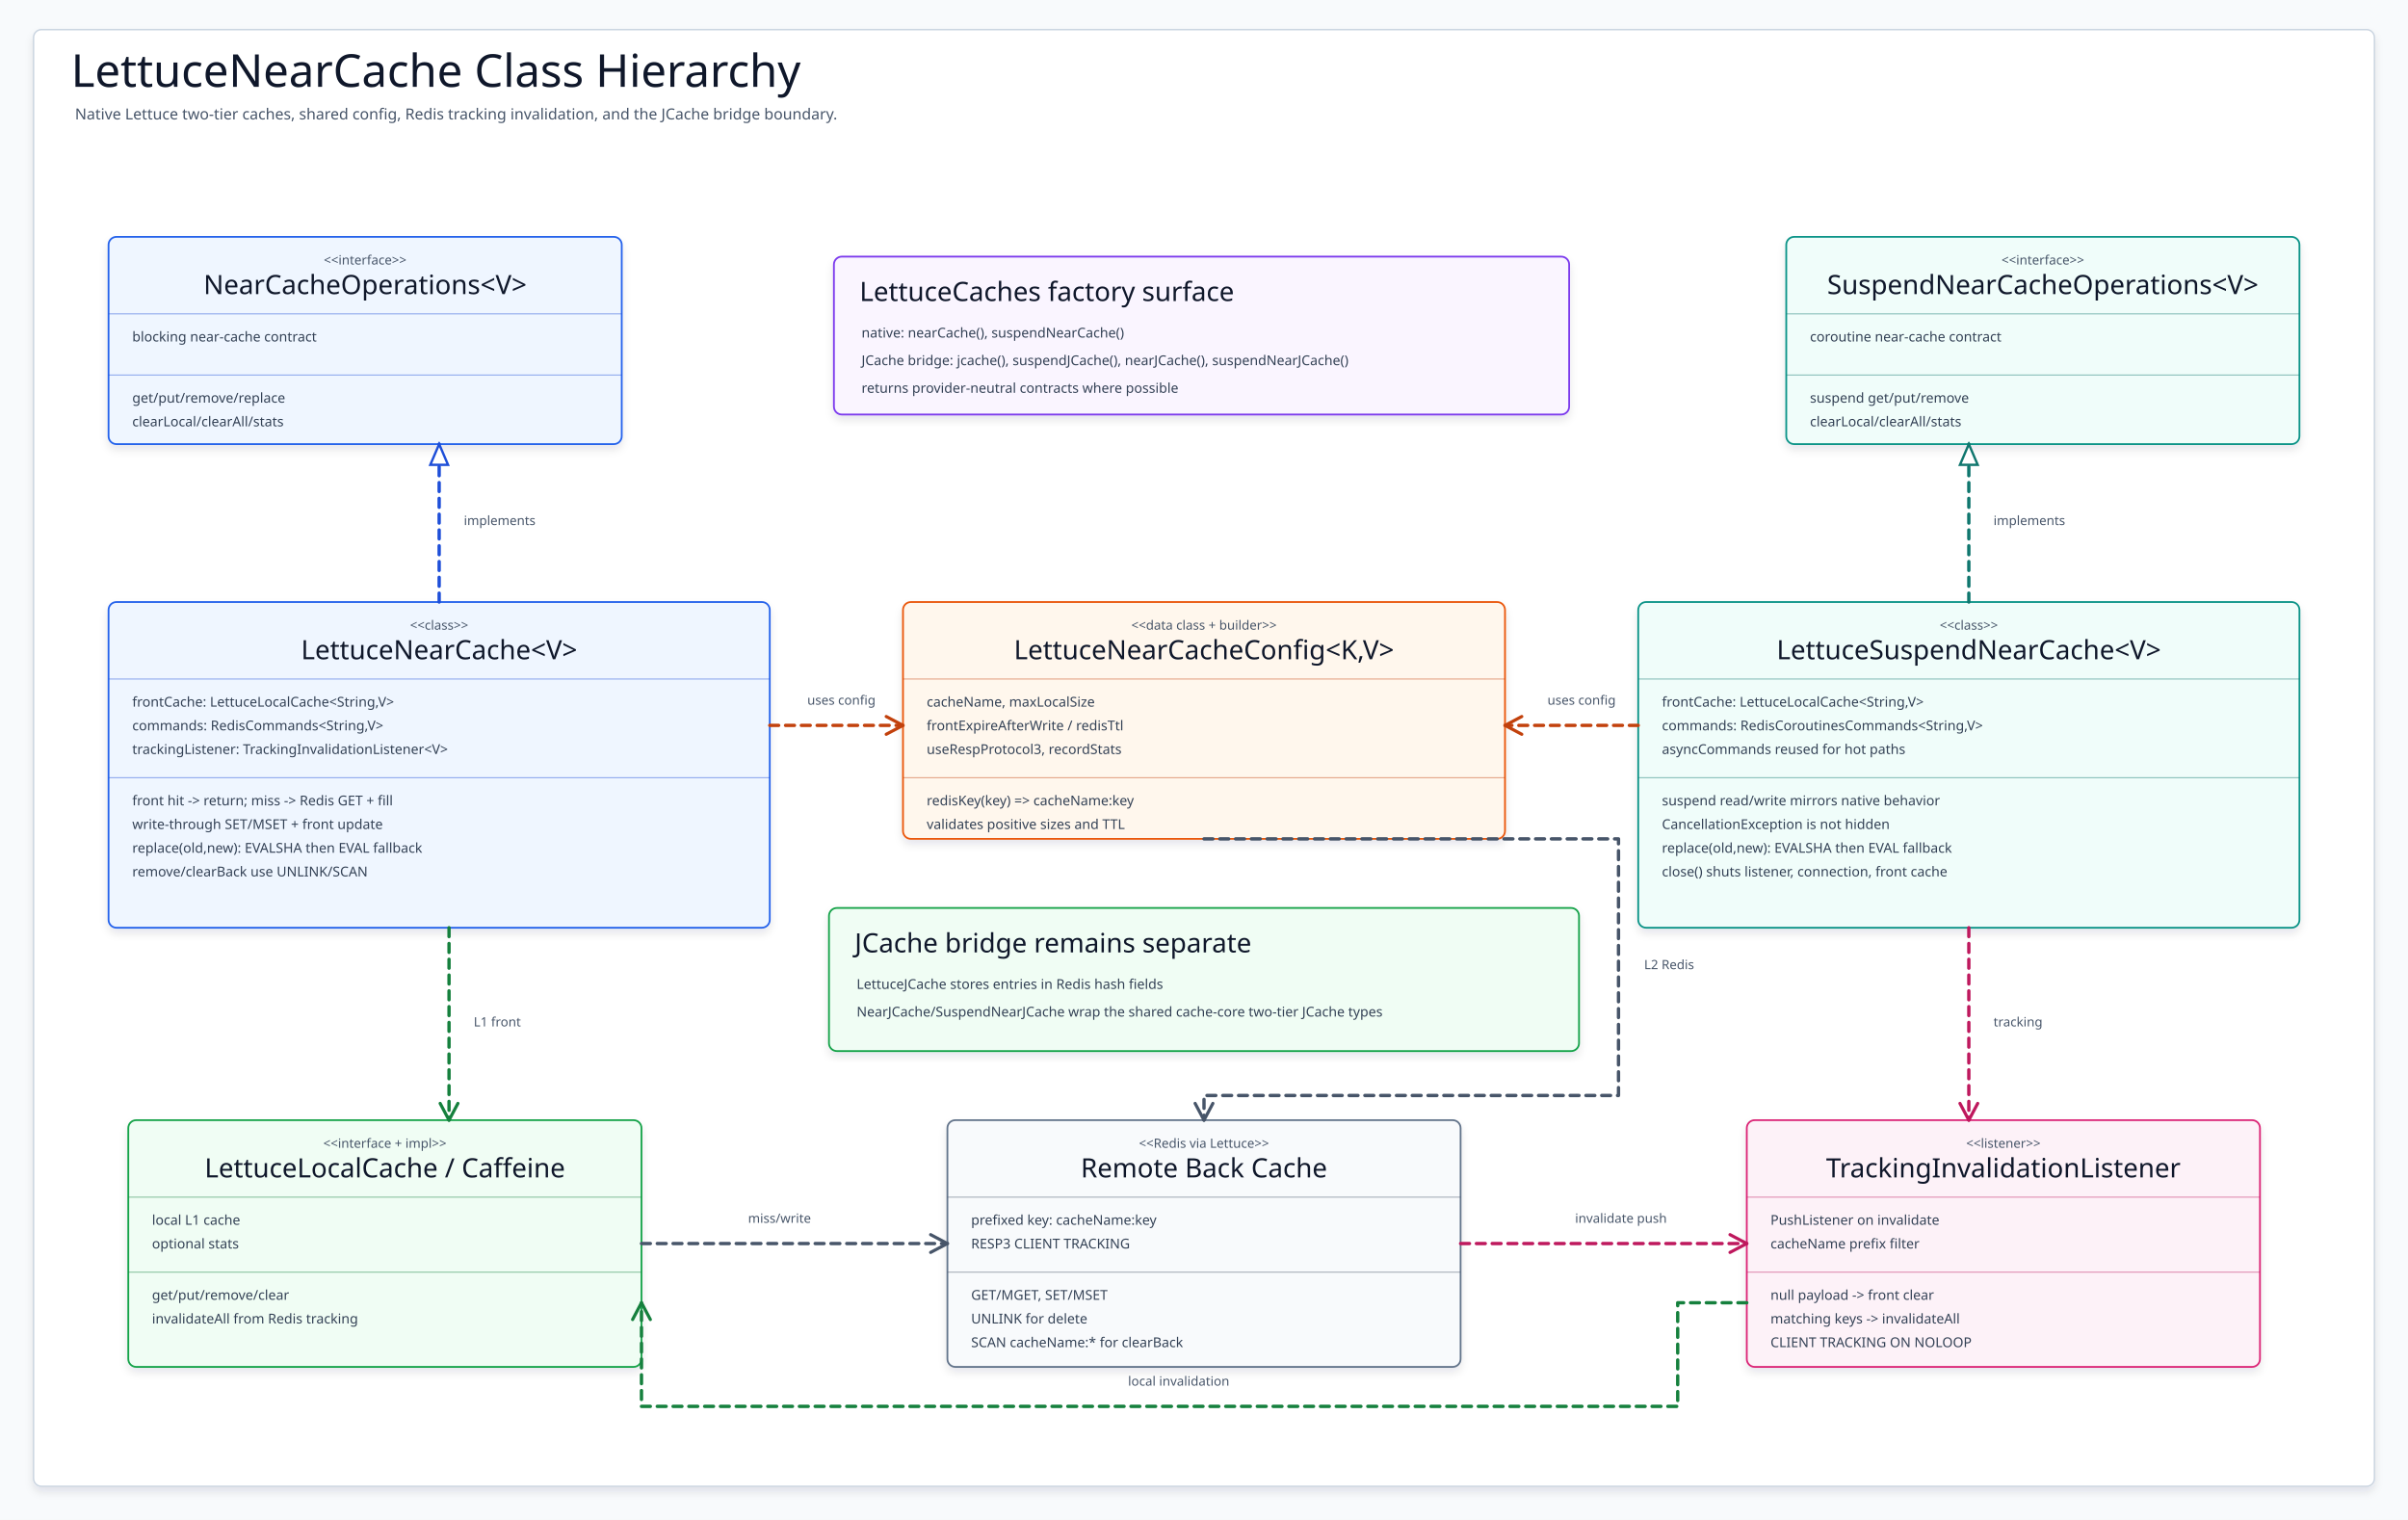
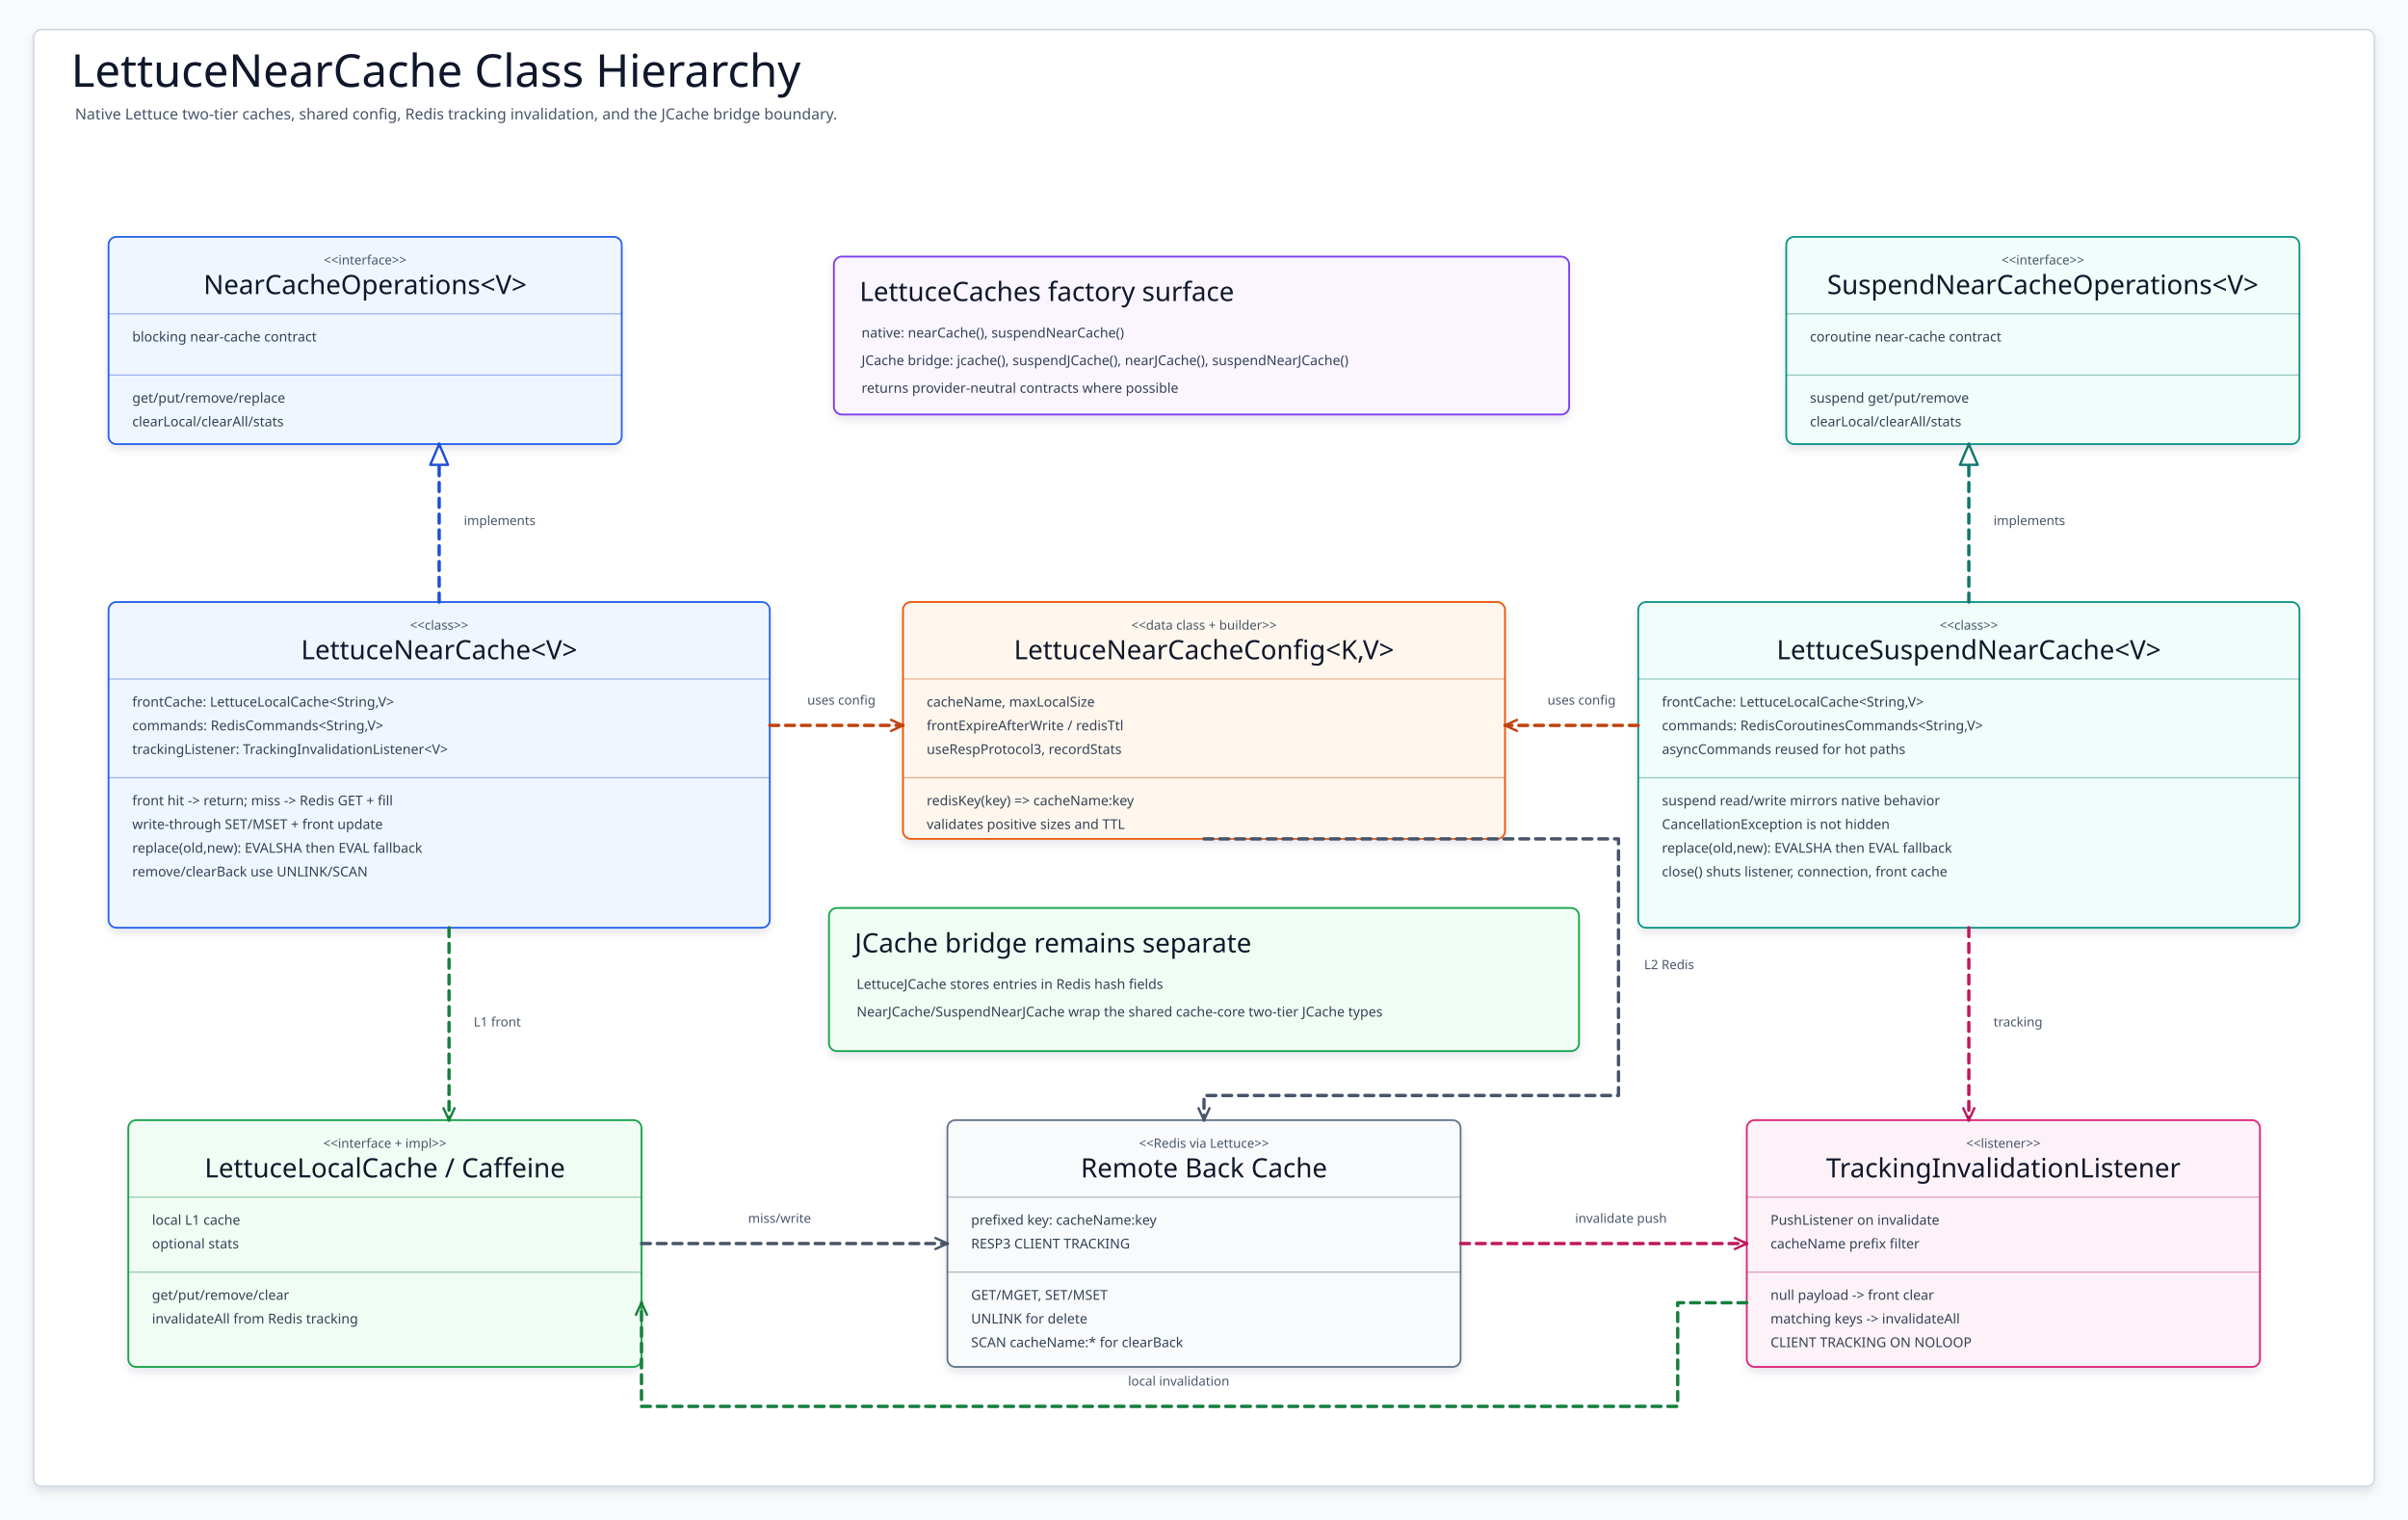
<svg xmlns="http://www.w3.org/2000/svg" width="2440" height="1540" viewBox="0 0 2440 1540" role="img" aria-label="LettuceNearCache class hierarchy">
  <defs>
    <filter id="shadow" x="-8%" y="-8%" width="116%" height="116%">
      <feDropShadow dx="0" dy="5" stdDeviation="4" flood-color="#0F172A" flood-opacity=".10" />
    </filter>
    <marker id="open-blue" markerWidth="22" markerHeight="22" refX="19" refY="11" orient="auto" markerUnits="userSpaceOnUse">
      <path stroke-dasharray="none" d="M 2 2 L 19 11 L 2 20" fill="none" stroke="#1D4ED8" stroke-width="2.7" stroke-linecap="round" stroke-linejoin="round" style="stroke-dasharray:none" />
    </marker>
    <marker id="triangle-blue" markerWidth="26" markerHeight="22" refX="23" refY="11" orient="auto" markerUnits="userSpaceOnUse">
-       <path stroke-dasharray="none" d="M 2 2 L 23 11 L 2 20 Z" fill="#FFFFFF" stroke="#1D4ED8" stroke-width="2.4" style="stroke-dasharray:none" />
+       <path stroke-dasharray="none" d="M 2 2 L 23 11 L 2 20 Z" fill="#FFFFFF" stroke="#1D4ED8" stroke-width="2.4" style="stroke-dasharray:none" stroke-linejoin="round" />
    </marker>
    <marker id="open-teal" markerWidth="22" markerHeight="22" refX="19" refY="11" orient="auto" markerUnits="userSpaceOnUse">
      <path stroke-dasharray="none" d="M 2 2 L 19 11 L 2 20" fill="none" stroke="#0F766E" stroke-width="2.7" stroke-linecap="round" stroke-linejoin="round" style="stroke-dasharray:none" />
    </marker>
    <marker id="triangle-teal" markerWidth="26" markerHeight="22" refX="23" refY="11" orient="auto" markerUnits="userSpaceOnUse">
-       <path stroke-dasharray="none" d="M 2 2 L 23 11 L 2 20 Z" fill="#FFFFFF" stroke="#0F766E" stroke-width="2.4" style="stroke-dasharray:none" />
-     </marker>
-     <marker id="open-green" markerWidth="22" markerHeight="22" refX="19" refY="11" orient="auto" markerUnits="userSpaceOnUse" overflow="visible">
-       <path stroke-dasharray="none" d="M 2 2 L 19 11 L 2 20" fill="none" stroke="#15803D" stroke-width="3.2" stroke-linecap="round" stroke-linejoin="round" style="stroke-dasharray:none" />
+       <path stroke-dasharray="none" d="M 2 2 L 23 11 L 2 20 Z" fill="#FFFFFF" stroke="#0F766E" stroke-width="2.4" style="stroke-dasharray:none" stroke-linejoin="round" />
+     </marker>
+     <marker id="open-green" markerWidth="18" markerHeight="18" refX="16" refY="9" orient="auto" markerUnits="userSpaceOnUse" overflow="visible" viewBox="0 0 18 18">
+       <path stroke-dasharray="none" d="M 3 3 L 16 9 L 3 15" fill="none" stroke="#15803D" stroke-width="2.4" stroke-linecap="butt" stroke-linejoin="round" style="stroke-dasharray:none" />
    </marker>
    <marker id="triangle-green" markerWidth="26" markerHeight="22" refX="23" refY="11" orient="auto" markerUnits="userSpaceOnUse">
-       <path stroke-dasharray="none" d="M 2 2 L 23 11 L 2 20 Z" fill="#FFFFFF" stroke="#15803D" stroke-width="2.4" style="stroke-dasharray:none" />
-     </marker>
-     <marker id="open-orange" markerWidth="22" markerHeight="22" refX="19" refY="11" orient="auto" markerUnits="userSpaceOnUse" overflow="visible">
-       <path stroke-dasharray="none" d="M 2 2 L 19 11 L 2 20" fill="none" stroke="#C2410C" stroke-width="3.2" stroke-linecap="round" stroke-linejoin="round" style="stroke-dasharray:none" />
+       <path stroke-dasharray="none" d="M 2 2 L 23 11 L 2 20 Z" fill="#FFFFFF" stroke="#15803D" stroke-width="2.4" style="stroke-dasharray:none" stroke-linejoin="round" />
+     </marker>
+     <marker id="open-orange" markerWidth="18" markerHeight="18" refX="16" refY="9" orient="auto" markerUnits="userSpaceOnUse" overflow="visible" viewBox="0 0 18 18">
+       <path stroke-dasharray="none" d="M 3 3 L 16 9 L 3 15" fill="none" stroke="#C2410C" stroke-width="2.4" stroke-linecap="butt" stroke-linejoin="round" style="stroke-dasharray:none" />
    </marker>
    <marker id="triangle-orange" markerWidth="26" markerHeight="22" refX="23" refY="11" orient="auto" markerUnits="userSpaceOnUse">
-       <path stroke-dasharray="none" d="M 2 2 L 23 11 L 2 20 Z" fill="#FFFFFF" stroke="#C2410C" stroke-width="2.4" style="stroke-dasharray:none" />
-     </marker>
-     <marker id="open-pink" markerWidth="22" markerHeight="22" refX="19" refY="11" orient="auto" markerUnits="userSpaceOnUse" overflow="visible">
-       <path stroke-dasharray="none" d="M 2 2 L 19 11 L 2 20" fill="none" stroke="#BE185D" stroke-width="3.2" stroke-linecap="round" stroke-linejoin="round" style="stroke-dasharray:none" />
+       <path stroke-dasharray="none" d="M 2 2 L 23 11 L 2 20 Z" fill="#FFFFFF" stroke="#C2410C" stroke-width="2.4" style="stroke-dasharray:none" stroke-linejoin="round" />
+     </marker>
+     <marker id="open-pink" markerWidth="18" markerHeight="18" refX="16" refY="9" orient="auto" markerUnits="userSpaceOnUse" overflow="visible" viewBox="0 0 18 18">
+       <path stroke-dasharray="none" d="M 3 3 L 16 9 L 3 15" fill="none" stroke="#BE185D" stroke-width="2.4" stroke-linecap="butt" stroke-linejoin="round" style="stroke-dasharray:none" />
    </marker>
    <marker id="triangle-pink" markerWidth="26" markerHeight="22" refX="23" refY="11" orient="auto" markerUnits="userSpaceOnUse">
-       <path stroke-dasharray="none" d="M 2 2 L 23 11 L 2 20 Z" fill="#FFFFFF" stroke="#BE185D" stroke-width="2.4" style="stroke-dasharray:none" />
+       <path stroke-dasharray="none" d="M 2 2 L 23 11 L 2 20 Z" fill="#FFFFFF" stroke="#BE185D" stroke-width="2.4" style="stroke-dasharray:none" stroke-linejoin="round" />
    </marker>
    <marker id="open-purple" markerWidth="22" markerHeight="22" refX="19" refY="11" orient="auto" markerUnits="userSpaceOnUse">
      <path stroke-dasharray="none" d="M 2 2 L 19 11 L 2 20" fill="none" stroke="#6D28D9" stroke-width="2.7" stroke-linecap="round" stroke-linejoin="round" style="stroke-dasharray:none" />
    </marker>
    <marker id="triangle-purple" markerWidth="26" markerHeight="22" refX="23" refY="11" orient="auto" markerUnits="userSpaceOnUse">
-       <path stroke-dasharray="none" d="M 2 2 L 23 11 L 2 20 Z" fill="#FFFFFF" stroke="#6D28D9" stroke-width="2.4" style="stroke-dasharray:none" />
-     </marker>
-     <marker id="open-slate" markerWidth="22" markerHeight="22" refX="19" refY="11" orient="auto" markerUnits="userSpaceOnUse" overflow="visible">
-       <path stroke-dasharray="none" d="M 2 2 L 19 11 L 2 20" fill="none" stroke="#475569" stroke-width="3.2" stroke-linecap="round" stroke-linejoin="round" style="stroke-dasharray:none" />
+       <path stroke-dasharray="none" d="M 2 2 L 23 11 L 2 20 Z" fill="#FFFFFF" stroke="#6D28D9" stroke-width="2.4" style="stroke-dasharray:none" stroke-linejoin="round" />
+     </marker>
+     <marker id="open-slate" markerWidth="18" markerHeight="18" refX="16" refY="9" orient="auto" markerUnits="userSpaceOnUse" overflow="visible" viewBox="0 0 18 18">
+       <path stroke-dasharray="none" d="M 3 3 L 16 9 L 3 15" fill="none" stroke="#475569" stroke-width="2.4" stroke-linecap="butt" stroke-linejoin="round" style="stroke-dasharray:none" />
    </marker>
    <marker id="triangle-slate" markerWidth="26" markerHeight="22" refX="23" refY="11" orient="auto" markerUnits="userSpaceOnUse">
-       <path stroke-dasharray="none" d="M 2 2 L 23 11 L 2 20 Z" fill="#FFFFFF" stroke="#475569" stroke-width="2.4" style="stroke-dasharray:none" />
+       <path stroke-dasharray="none" d="M 2 2 L 23 11 L 2 20 Z" fill="#FFFFFF" stroke="#475569" stroke-width="2.4" style="stroke-dasharray:none" stroke-linejoin="round" />
    </marker>
    <style>
    svg{font-family:"Architects Daughter","Comic Mono","Comic Sans MS",ui-sans-serif,system-ui,sans-serif}
    .canvas{fill:#F8FAFC}.frame{fill:#FFFFFF;stroke:#CBD5E1;stroke-width:1.5;filter:url(#shadow)}
    .title{font-family:"Architects Daughter";font-size:46px;fill:#0F172A}.subtitle{font-family:"Comic Mono";font-size:15.5px;fill:#475569}
    .card,.note{stroke-width:1.8;filter:url(#shadow)}.stereo{font-family:"Comic Mono";font-size:13px;fill:#475569}.cardTitle,.noteTitle{font-family:"Architects Daughter";font-size:27px;fill:#0F172A}
    .member,.noteLine{font-family:"Comic Mono";font-size:13.8px;fill:#334155}.divider{stroke-width:1.1;opacity:.45}
    .edge{fill:none;stroke-width:3.4;stroke-linecap:round;stroke-linejoin:round}.dashed{stroke-dasharray:9 7}.edgeLabel{font-family:"Comic Mono";font-size:13px;fill:#475569}
  </style>
  </defs>
  <rect class="canvas" width="2440" height="1540" />
  <rect class="frame" x="34" y="30" width="2372" height="1476" rx="8" />
  <text class="title" x="72" y="88">LettuceNearCache Class Hierarchy</text>
  <text class="subtitle" x="76" y="121">Native Lettuce two-tier caches, shared config, Redis tracking invalidation, and the JCache bridge boundary.</text>
  <g id="NearCacheOperations">
    <rect class="card" x="110" y="240" width="520" height="210" rx="8" fill="#EFF6FF" stroke="#2563EB" />
    <text class="stereo" x="370" y="268" text-anchor="middle">&lt;&lt;interface&gt;&gt;</text>
    <text class="cardTitle" x="370" y="298" text-anchor="middle">NearCacheOperations&lt;V&gt;</text>
    <path class="divider" d="M110 318H630" stroke="#1D4ED8" />
    <text class="member" x="134" y="346">blocking near-cache contract</text>
    <path class="divider" d="M110 380H630" stroke="#1D4ED8" />
    <text class="member" x="134" y="408">get/put/remove/replace</text>
    <text class="member" x="134" y="432">clearLocal/clearAll/stats</text>
  </g>
  <g id="SuspendNearCacheOperations">
    <rect class="card" x="1810" y="240" width="520" height="210" rx="8" fill="#F0FDFA" stroke="#0D9488" />
    <text class="stereo" x="2070" y="268" text-anchor="middle">&lt;&lt;interface&gt;&gt;</text>
    <text class="cardTitle" x="2070" y="298" text-anchor="middle">SuspendNearCacheOperations&lt;V&gt;</text>
    <path class="divider" d="M1810 318H2330" stroke="#0F766E" />
    <text class="member" x="1834" y="346">coroutine near-cache contract</text>
    <path class="divider" d="M1810 380H2330" stroke="#0F766E" />
    <text class="member" x="1834" y="408">suspend get/put/remove</text>
    <text class="member" x="1834" y="432">clearLocal/clearAll/stats</text>
  </g>
  <g id="LettuceNearCache">
    <rect class="card" x="110" y="610" width="670" height="330" rx="8" fill="#EFF6FF" stroke="#2563EB" />
    <text class="stereo" x="445" y="638" text-anchor="middle">&lt;&lt;class&gt;&gt;</text>
    <text class="cardTitle" x="445" y="668" text-anchor="middle">LettuceNearCache&lt;V&gt;</text>
    <path class="divider" d="M110 688H780" stroke="#1D4ED8" />
    <text class="member" x="134" y="716">frontCache: LettuceLocalCache&lt;String,V&gt;</text>
    <text class="member" x="134" y="740">commands: RedisCommands&lt;String,V&gt;</text>
    <text class="member" x="134" y="764">trackingListener: TrackingInvalidationListener&lt;V&gt;</text>
    <path class="divider" d="M110 788H780" stroke="#1D4ED8" />
    <text class="member" x="134" y="816">front hit -&gt; return; miss -&gt; Redis GET + fill</text>
    <text class="member" x="134" y="840">write-through SET/MSET + front update</text>
    <text class="member" x="134" y="864">replace(old,new): EVALSHA then EVAL fallback</text>
    <text class="member" x="134" y="888">remove/clearBack use UNLINK/SCAN</text>
  </g>
  <g id="LettuceSuspendNearCache">
    <rect class="card" x="1660" y="610" width="670" height="330" rx="8" fill="#F0FDFA" stroke="#0D9488" />
    <text class="stereo" x="1995" y="638" text-anchor="middle">&lt;&lt;class&gt;&gt;</text>
    <text class="cardTitle" x="1995" y="668" text-anchor="middle">LettuceSuspendNearCache&lt;V&gt;</text>
    <path class="divider" d="M1660 688H2330" stroke="#0F766E" />
    <text class="member" x="1684" y="716">frontCache: LettuceLocalCache&lt;String,V&gt;</text>
    <text class="member" x="1684" y="740">commands: RedisCoroutinesCommands&lt;String,V&gt;</text>
    <text class="member" x="1684" y="764">asyncCommands reused for hot paths</text>
    <path class="divider" d="M1660 788H2330" stroke="#0F766E" />
    <text class="member" x="1684" y="816">suspend read/write mirrors native behavior</text>
    <text class="member" x="1684" y="840">CancellationException is not hidden</text>
    <text class="member" x="1684" y="864">replace(old,new): EVALSHA then EVAL fallback</text>
    <text class="member" x="1684" y="888">close() shuts listener, connection, front cache</text>
  </g>
  <g id="LettuceLocalCache">
    <rect class="card" x="130" y="1135" width="520" height="250" rx="8" fill="#F0FDF4" stroke="#16A34A" />
    <text class="stereo" x="390" y="1163" text-anchor="middle">&lt;&lt;interface + impl&gt;&gt;</text>
    <text class="cardTitle" x="390" y="1193" text-anchor="middle">LettuceLocalCache / Caffeine</text>
    <path class="divider" d="M130 1213H650" stroke="#15803D" />
    <text class="member" x="154" y="1241">local L1 cache</text>
    <text class="member" x="154" y="1265">optional stats</text>
    <path class="divider" d="M130 1289H650" stroke="#15803D" />
    <text class="member" x="154" y="1317">get/put/remove/clear</text>
    <text class="member" x="154" y="1341">invalidateAll from Redis tracking</text>
  </g>
  <g id="Redis">
    <rect class="card" x="960" y="1135" width="520" height="250" rx="8" fill="#F8FAFC" stroke="#64748B" />
    <text class="stereo" x="1220" y="1163" text-anchor="middle">&lt;&lt;Redis via Lettuce&gt;&gt;</text>
    <text class="cardTitle" x="1220" y="1193" text-anchor="middle">Remote Back Cache</text>
    <path class="divider" d="M960 1213H1480" stroke="#475569" />
    <text class="member" x="984" y="1241">prefixed key: cacheName:key</text>
    <text class="member" x="984" y="1265">RESP3 CLIENT TRACKING</text>
    <path class="divider" d="M960 1289H1480" stroke="#475569" />
    <text class="member" x="984" y="1317">GET/MGET, SET/MSET</text>
    <text class="member" x="984" y="1341">UNLINK for delete</text>
    <text class="member" x="984" y="1365">SCAN cacheName:* for clearBack</text>
  </g>
  <g id="TrackingInvalidationListener">
    <rect class="card" x="1770" y="1135" width="520" height="250" rx="8" fill="#FDF2F8" stroke="#DB2777" />
    <text class="stereo" x="2030" y="1163" text-anchor="middle">&lt;&lt;listener&gt;&gt;</text>
    <text class="cardTitle" x="2030" y="1193" text-anchor="middle">TrackingInvalidationListener</text>
    <path class="divider" d="M1770 1213H2290" stroke="#BE185D" />
    <text class="member" x="1794" y="1241">PushListener on invalidate</text>
    <text class="member" x="1794" y="1265">cacheName prefix filter</text>
    <path class="divider" d="M1770 1289H2290" stroke="#BE185D" />
    <text class="member" x="1794" y="1317">null payload -&gt; front clear</text>
    <text class="member" x="1794" y="1341">matching keys -&gt; invalidateAll</text>
    <text class="member" x="1794" y="1365">CLIENT TRACKING ON NOLOOP</text>
  </g>
  <g id="Config">
    <rect class="card" x="915" y="610" width="610" height="240" rx="8" fill="#FFF7ED" stroke="#EA580C" />
    <text class="stereo" x="1220" y="638" text-anchor="middle">&lt;&lt;data class + builder&gt;&gt;</text>
    <text class="cardTitle" x="1220" y="668" text-anchor="middle">LettuceNearCacheConfig&lt;K,V&gt;</text>
    <path class="divider" d="M915 688H1525" stroke="#C2410C" />
    <text class="member" x="939" y="716">cacheName, maxLocalSize</text>
    <text class="member" x="939" y="740">frontExpireAfterWrite / redisTtl</text>
    <text class="member" x="939" y="764">useRespProtocol3, recordStats</text>
    <path class="divider" d="M915 788H1525" stroke="#C2410C" />
    <text class="member" x="939" y="816">redisKey(key) =&gt; cacheName:key</text>
    <text class="member" x="939" y="840">validates positive sizes and TTL</text>
  </g>
  <g>
    <rect class="note" x="845" y="260" width="745" height="160" rx="8" fill="#FAF5FF" stroke="#7C3AED" />
    <text class="noteTitle" x="871" y="305">LettuceCaches factory surface</text>
    <text class="noteLine" x="873" y="342">native: nearCache(), suspendNearCache()</text>
    <text class="noteLine" x="873" y="370">JCache bridge: jcache(), suspendJCache(), nearJCache(), suspendNearJCache()</text>
    <text class="noteLine" x="873" y="398">returns provider-neutral contracts where possible</text>
  </g>
  <g>
    <rect class="note" x="840" y="920" width="760" height="145" rx="8" fill="#F0FDF4" stroke="#16A34A" />
    <text class="noteTitle" x="866" y="965">JCache bridge remains separate</text>
    <text class="noteLine" x="868" y="1002">LettuceJCache stores entries in Redis hash fields</text>
    <text class="noteLine" x="868" y="1030">NearJCache/SuspendNearJCache wrap the shared cache-core two-tier JCache types</text>
  </g>
  <g>
    <path class="edge dashed" d="M445 610 L445 450" stroke="#1D4ED8" marker-end="url(#triangle-blue)" />
    <text class="edgeLabel" x="470" y="532">implements</text>
  </g>
  <g>
    <path class="edge dashed" d="M1995 610 L1995 450" stroke="#0F766E" marker-end="url(#triangle-teal)" />
    <text class="edgeLabel" x="2020" y="532">implements</text>
  </g>
  <g>
    <path class="edge dashed" d="M780 735 L915 735" stroke="#C2410C" marker-end="url(#open-orange)" />
    <text class="edgeLabel" x="818" y="714">uses config</text>
  </g>
  <g>
    <path class="edge dashed" d="M1660 735 L1525 735" stroke="#C2410C" marker-end="url(#open-orange)" />
    <text class="edgeLabel" x="1568" y="714">uses config</text>
  </g>
  <g>
    <path class="edge dashed" d="M455 940 L455 1135" stroke="#15803D" marker-end="url(#open-green)" />
    <text class="edgeLabel" x="480" y="1040">L1 front</text>
  </g>
  <g>
    <path class="edge dashed" d="M1220 850 L1640 850 L1640 1110 L1220 1110 L1220 1135" stroke="#475569" marker-end="url(#open-slate)" />
    <text class="edgeLabel" x="1666" y="982">L2 Redis</text>
  </g>
  <g>
    <path class="edge dashed" d="M1995 940 L1995 1135" stroke="#BE185D" marker-end="url(#open-pink)" />
    <text class="edgeLabel" x="2020" y="1040">tracking</text>
  </g>
  <g>
    <path class="edge dashed" d="M650 1260 L960 1260" stroke="#475569" marker-end="url(#open-slate)" />
    <text class="edgeLabel" x="758" y="1239">miss/write</text>
  </g>
  <g>
    <path class="edge dashed" d="M1480 1260 L1770 1260" stroke="#BE185D" marker-end="url(#open-pink)" />
    <text class="edgeLabel" x="1596" y="1239">invalidate push</text>
  </g>
  <g>
    <path class="edge dashed" d="M1770 1320 L1700 1320 L1700 1425 L650 1425 L650 1320" stroke="#15803D" marker-end="url(#open-green)" />
    <text class="edgeLabel" x="1143" y="1404">local invalidation</text>
  </g>
</svg>
